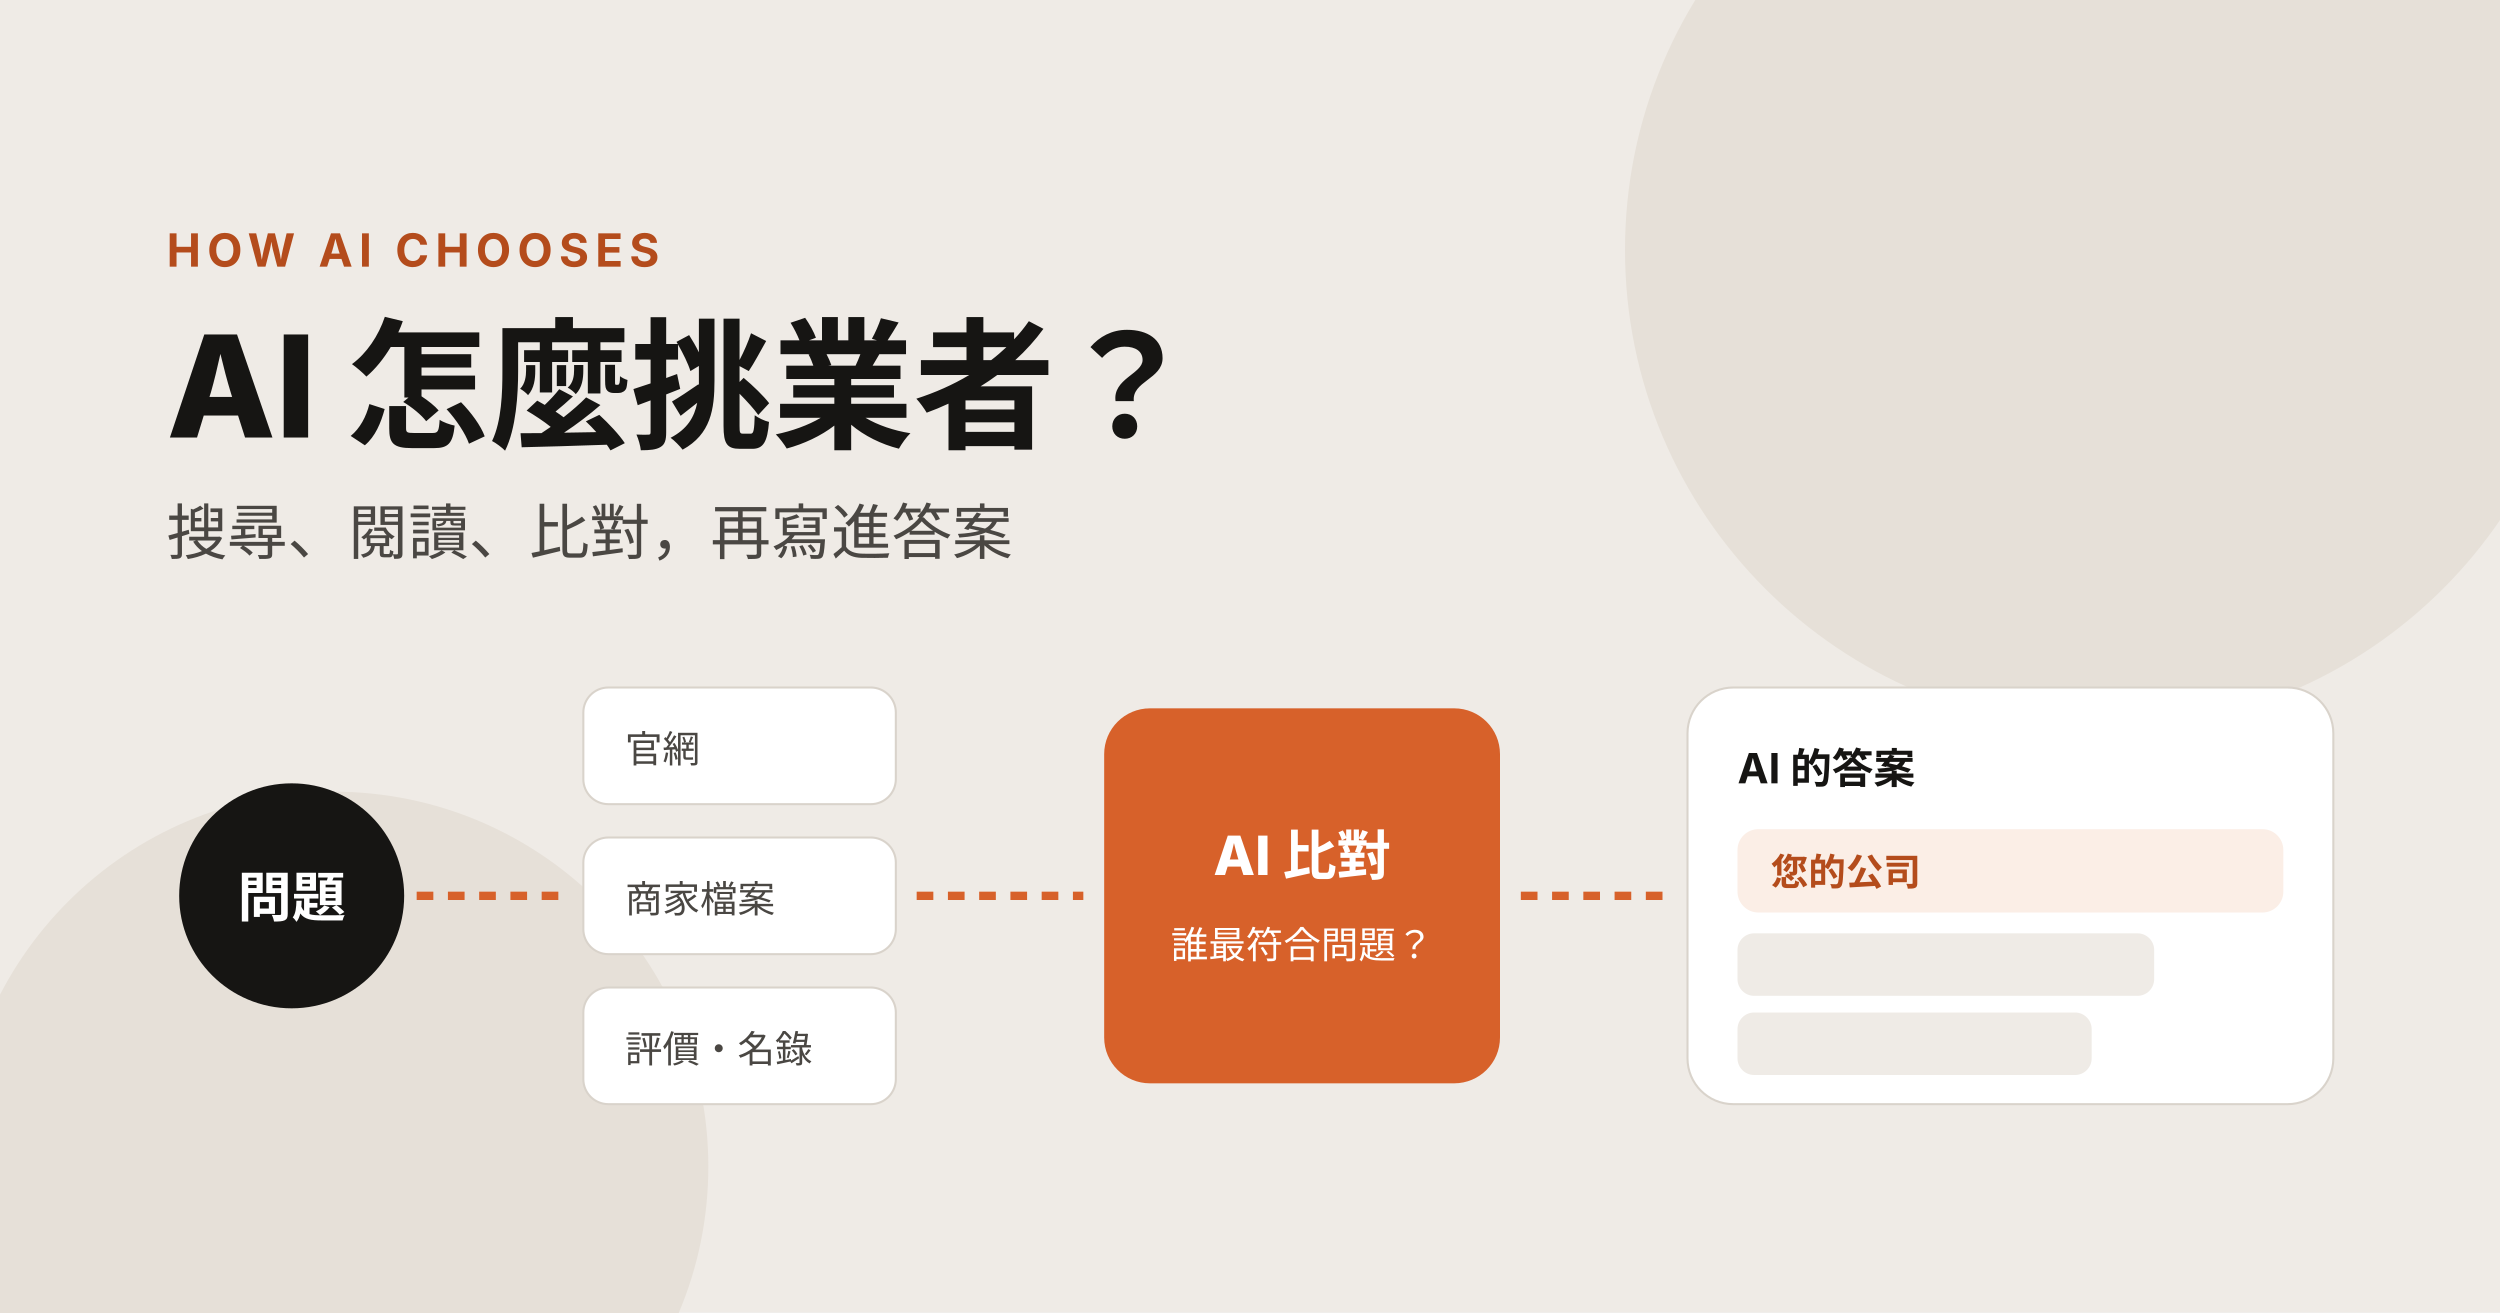
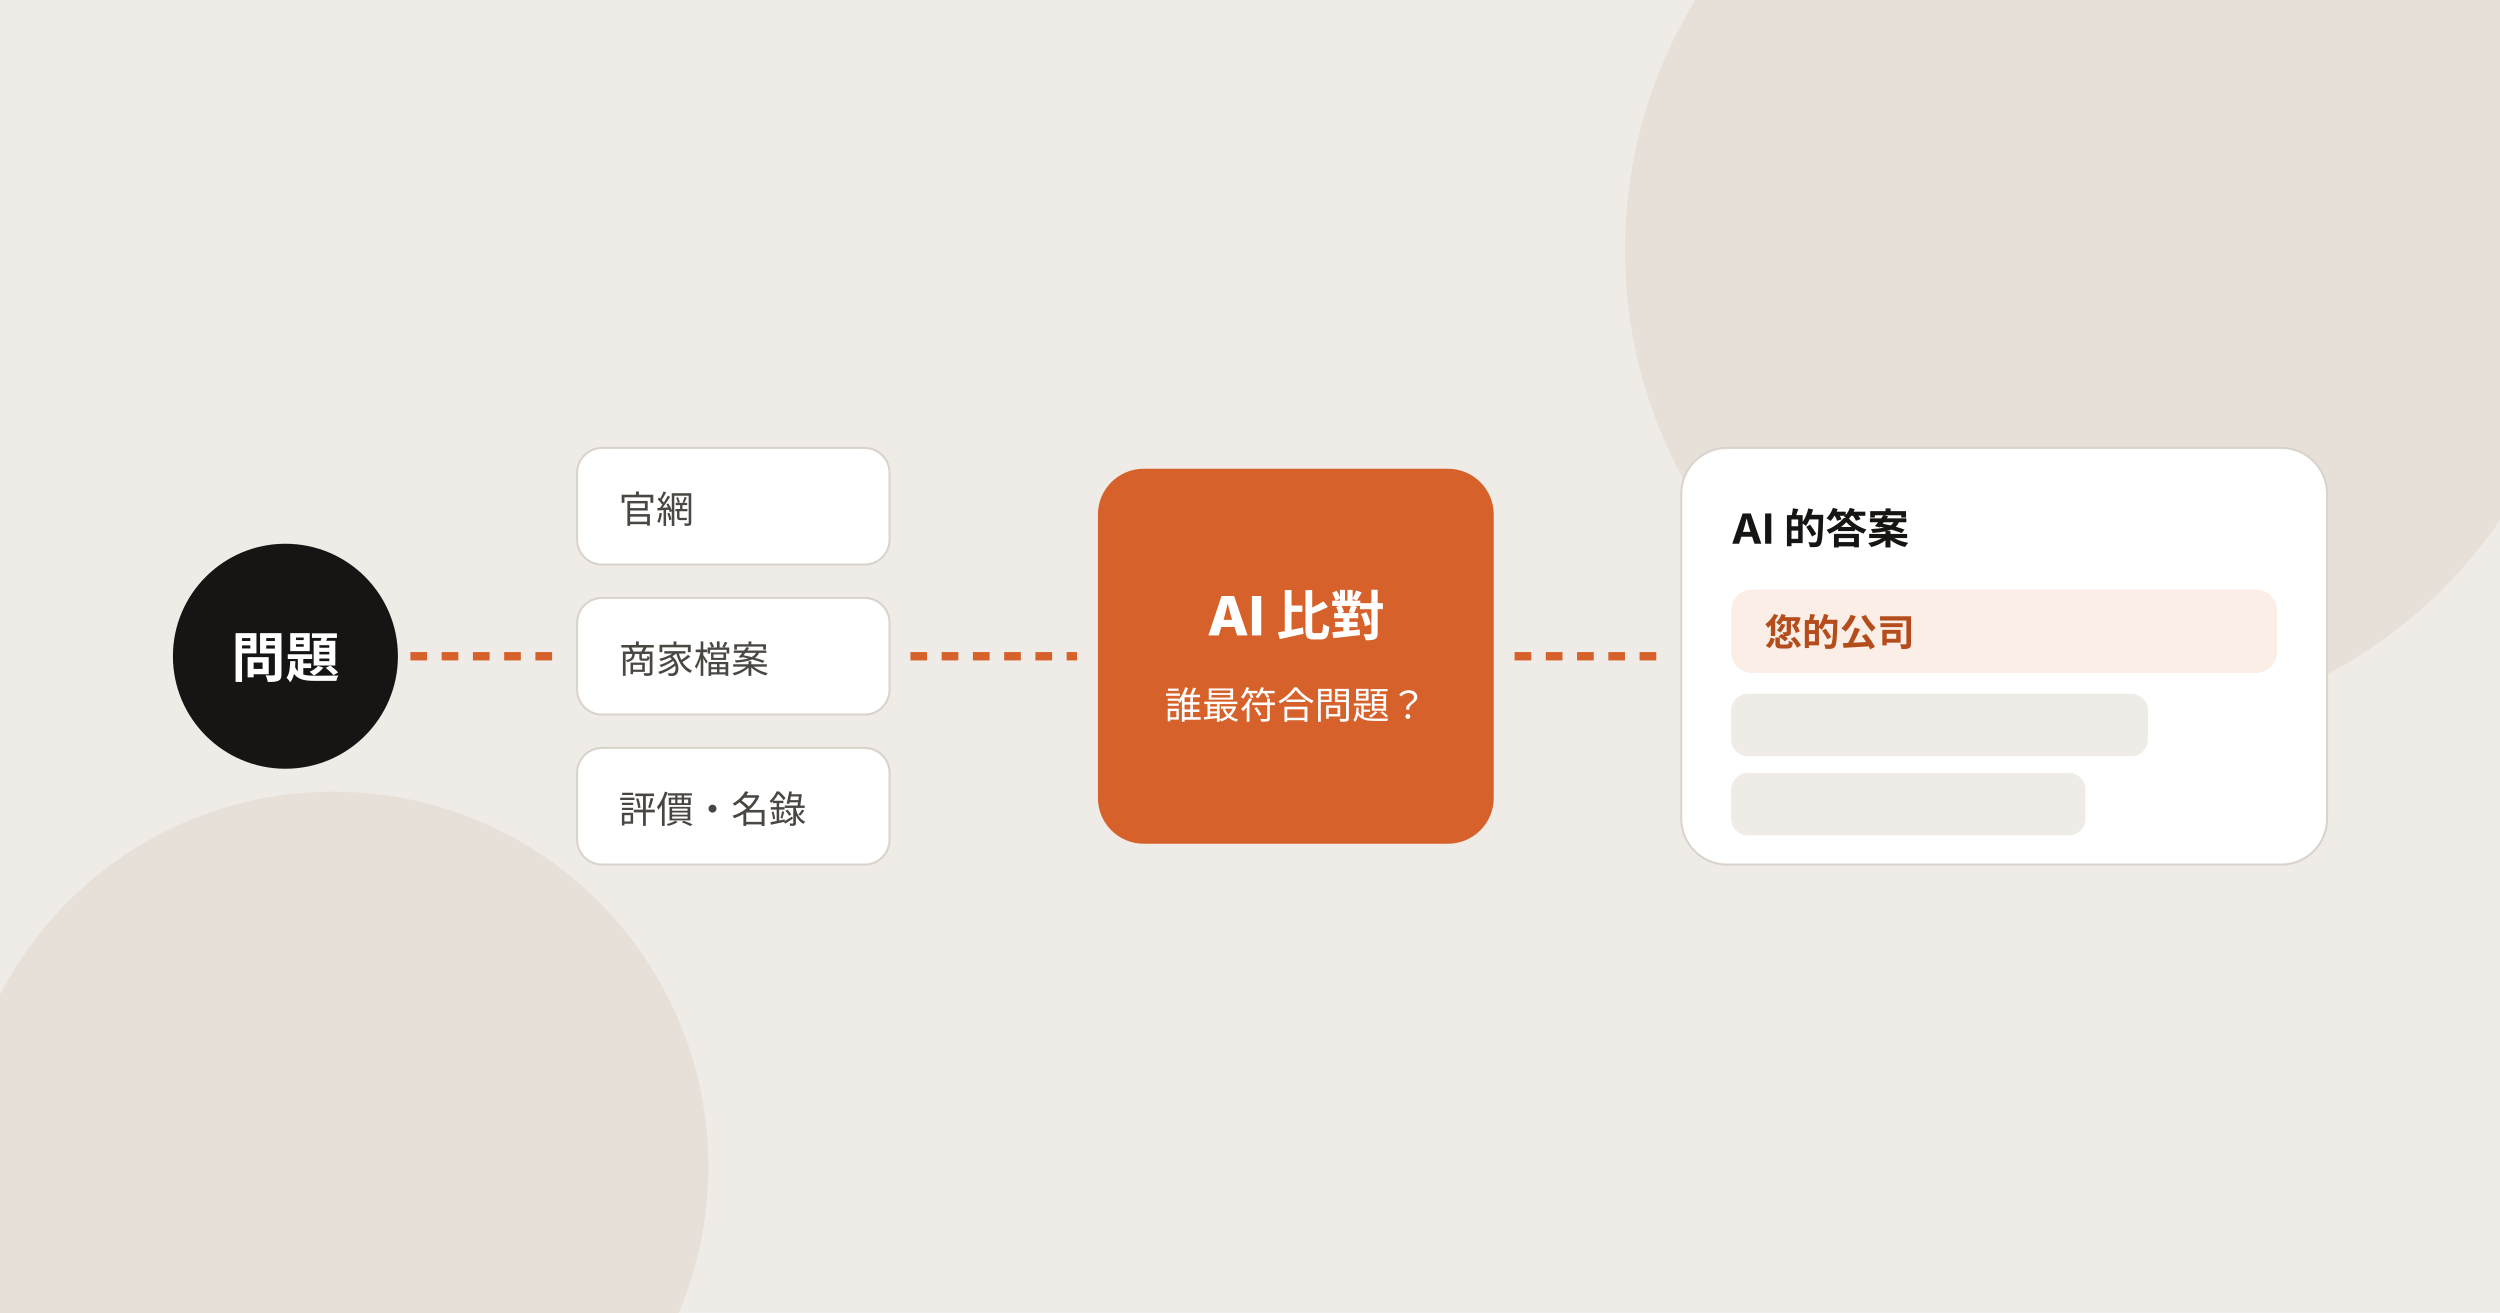
<svg xmlns="http://www.w3.org/2000/svg" viewBox="0 0 1200 630" font-family="Inter, 'PingFang TC', 'Noto Sans TC', sans-serif">
  <rect width="1200" height="630" fill="#efebe6" />
  <circle cx="1010" cy="120" r="230" fill="#e6e0d8" />
  <circle cx="160" cy="560" r="180" fill="#e6e0d8" />
-   <text x="80" y="128" font-size="22" font-weight="700" fill="#b44c1c" letter-spacing="3">HOW AI CHOOSES</text>
-   <text x="80" y="210" font-size="68" font-weight="800" fill="#161513">AI 怎麼挑業者？</text>
-   <text x="80" y="266" font-size="29" fill="#4a4743">搜尋、閱讀、比對，再寫進答案</text>
-   <g transform="translate(80 330)">
+   <g transform="translate(77 215)">
    <circle cx="60" cy="100" r="54" fill="#161513" />
    <text x="60" y="110" font-size="26" fill="#fff" text-anchor="middle" font-weight="800">問題</text>
    <path d="M120 100 H190" stroke="#d7612a" stroke-width="4" stroke-dasharray="8 7" />
    <g transform="translate(200 0)">
      <rect width="150" height="56" rx="12" fill="#fff" stroke="#d9d3cb" />
      <text x="20" y="36" font-size="18" fill="#4a4743">官網</text>
      <rect y="72" width="150" height="56" rx="12" fill="#fff" stroke="#d9d3cb" />
      <text x="20" y="108" font-size="18" fill="#4a4743">商家檔案</text>
      <rect y="144" width="150" height="56" rx="12" fill="#fff" stroke="#d9d3cb" />
      <text x="20" y="180" font-size="18" fill="#4a4743">評價・名錄</text>
    </g>
    <path d="M360 100 H440" stroke="#d7612a" stroke-width="4" stroke-dasharray="8 7" />
    <g transform="translate(450 10)">
      <rect width="190" height="180" rx="22" fill="#d7612a" />
      <text x="95" y="80" font-size="26" fill="#fff" text-anchor="middle" font-weight="800">AI 比對</text>
      <text x="95" y="120" font-size="18" fill="#fff" text-anchor="middle">誰最符合問題？</text>
    </g>
    <path d="M650 100 H720" stroke="#d7612a" stroke-width="4" stroke-dasharray="8 7" />
    <g transform="translate(730 0)">
      <rect width="310" height="200" rx="22" fill="#fff" stroke="#d9d3cb" />
      <text x="24" y="46" font-size="20" font-weight="700" fill="#161513">AI 的答案</text>
      <rect x="24" y="68" width="262" height="40" rx="10" fill="#fbeee6" />
      <text x="40" y="95" font-size="18" fill="#b44c1c" font-weight="800">您的公司</text>
      <rect x="24" y="118" width="200" height="30" rx="8" fill="#efebe6" />
      <rect x="24" y="156" width="170" height="30" rx="8" fill="#efebe6" />
    </g>
  </g>
</svg>
